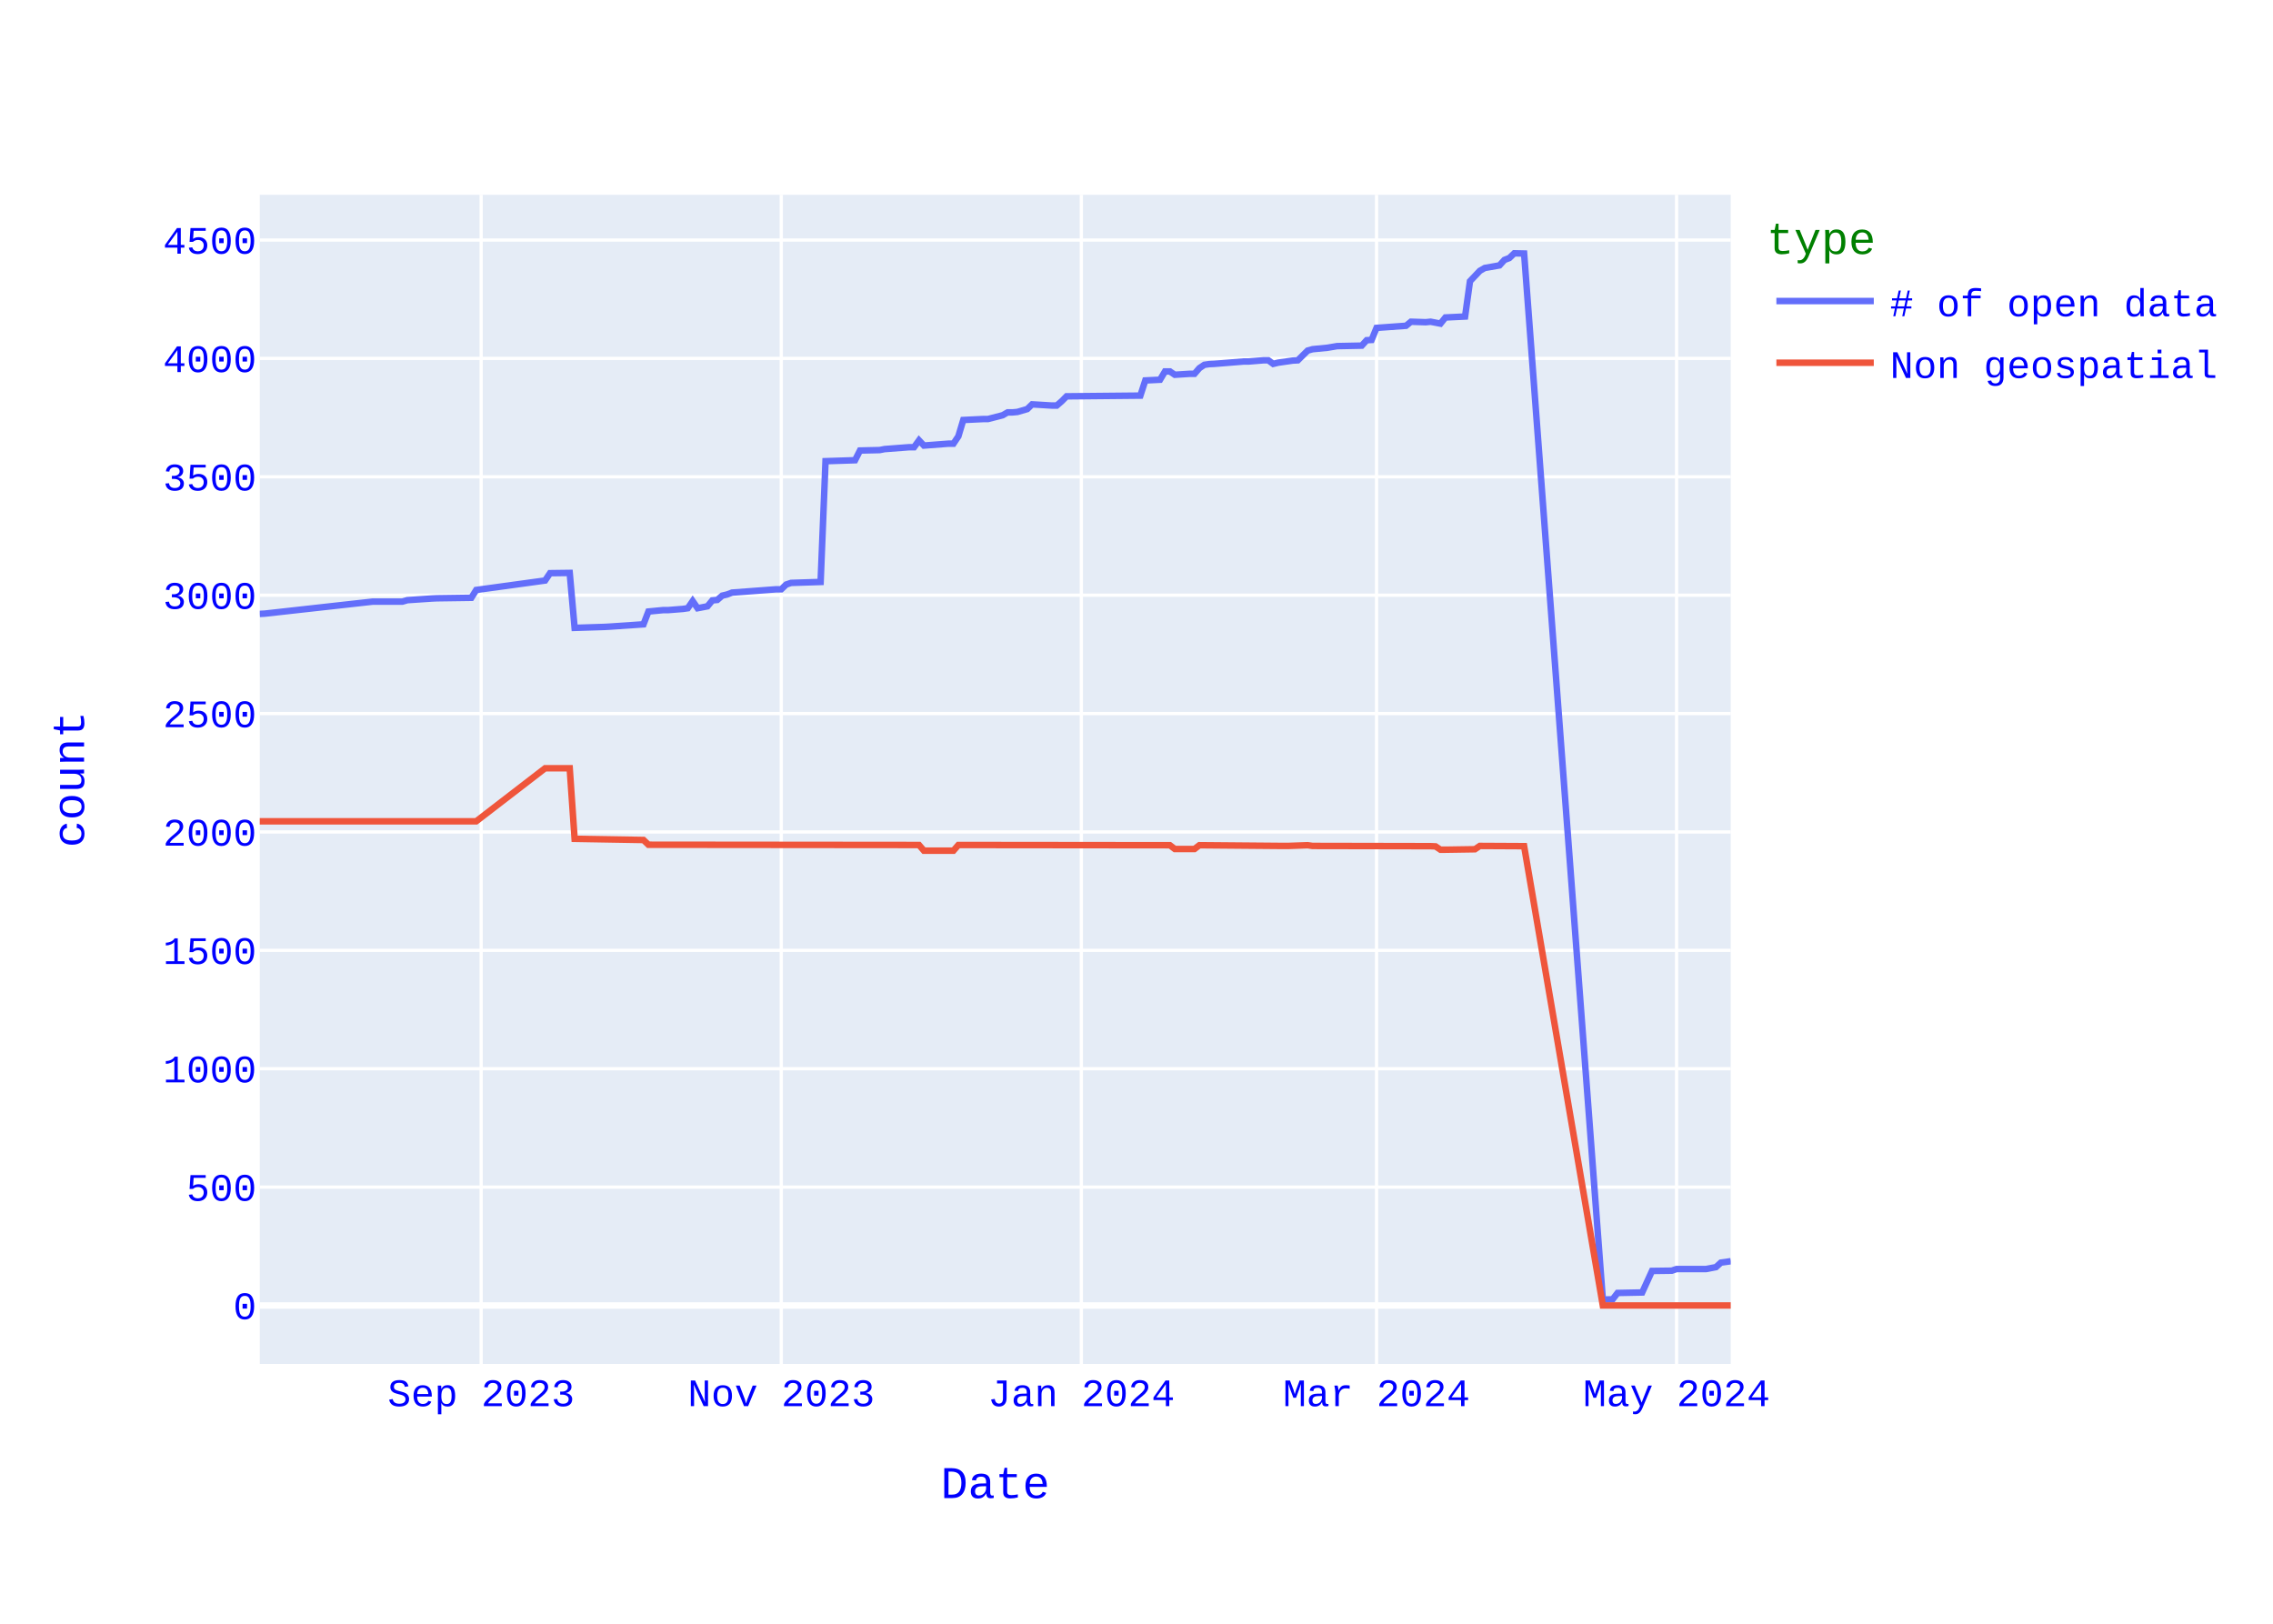
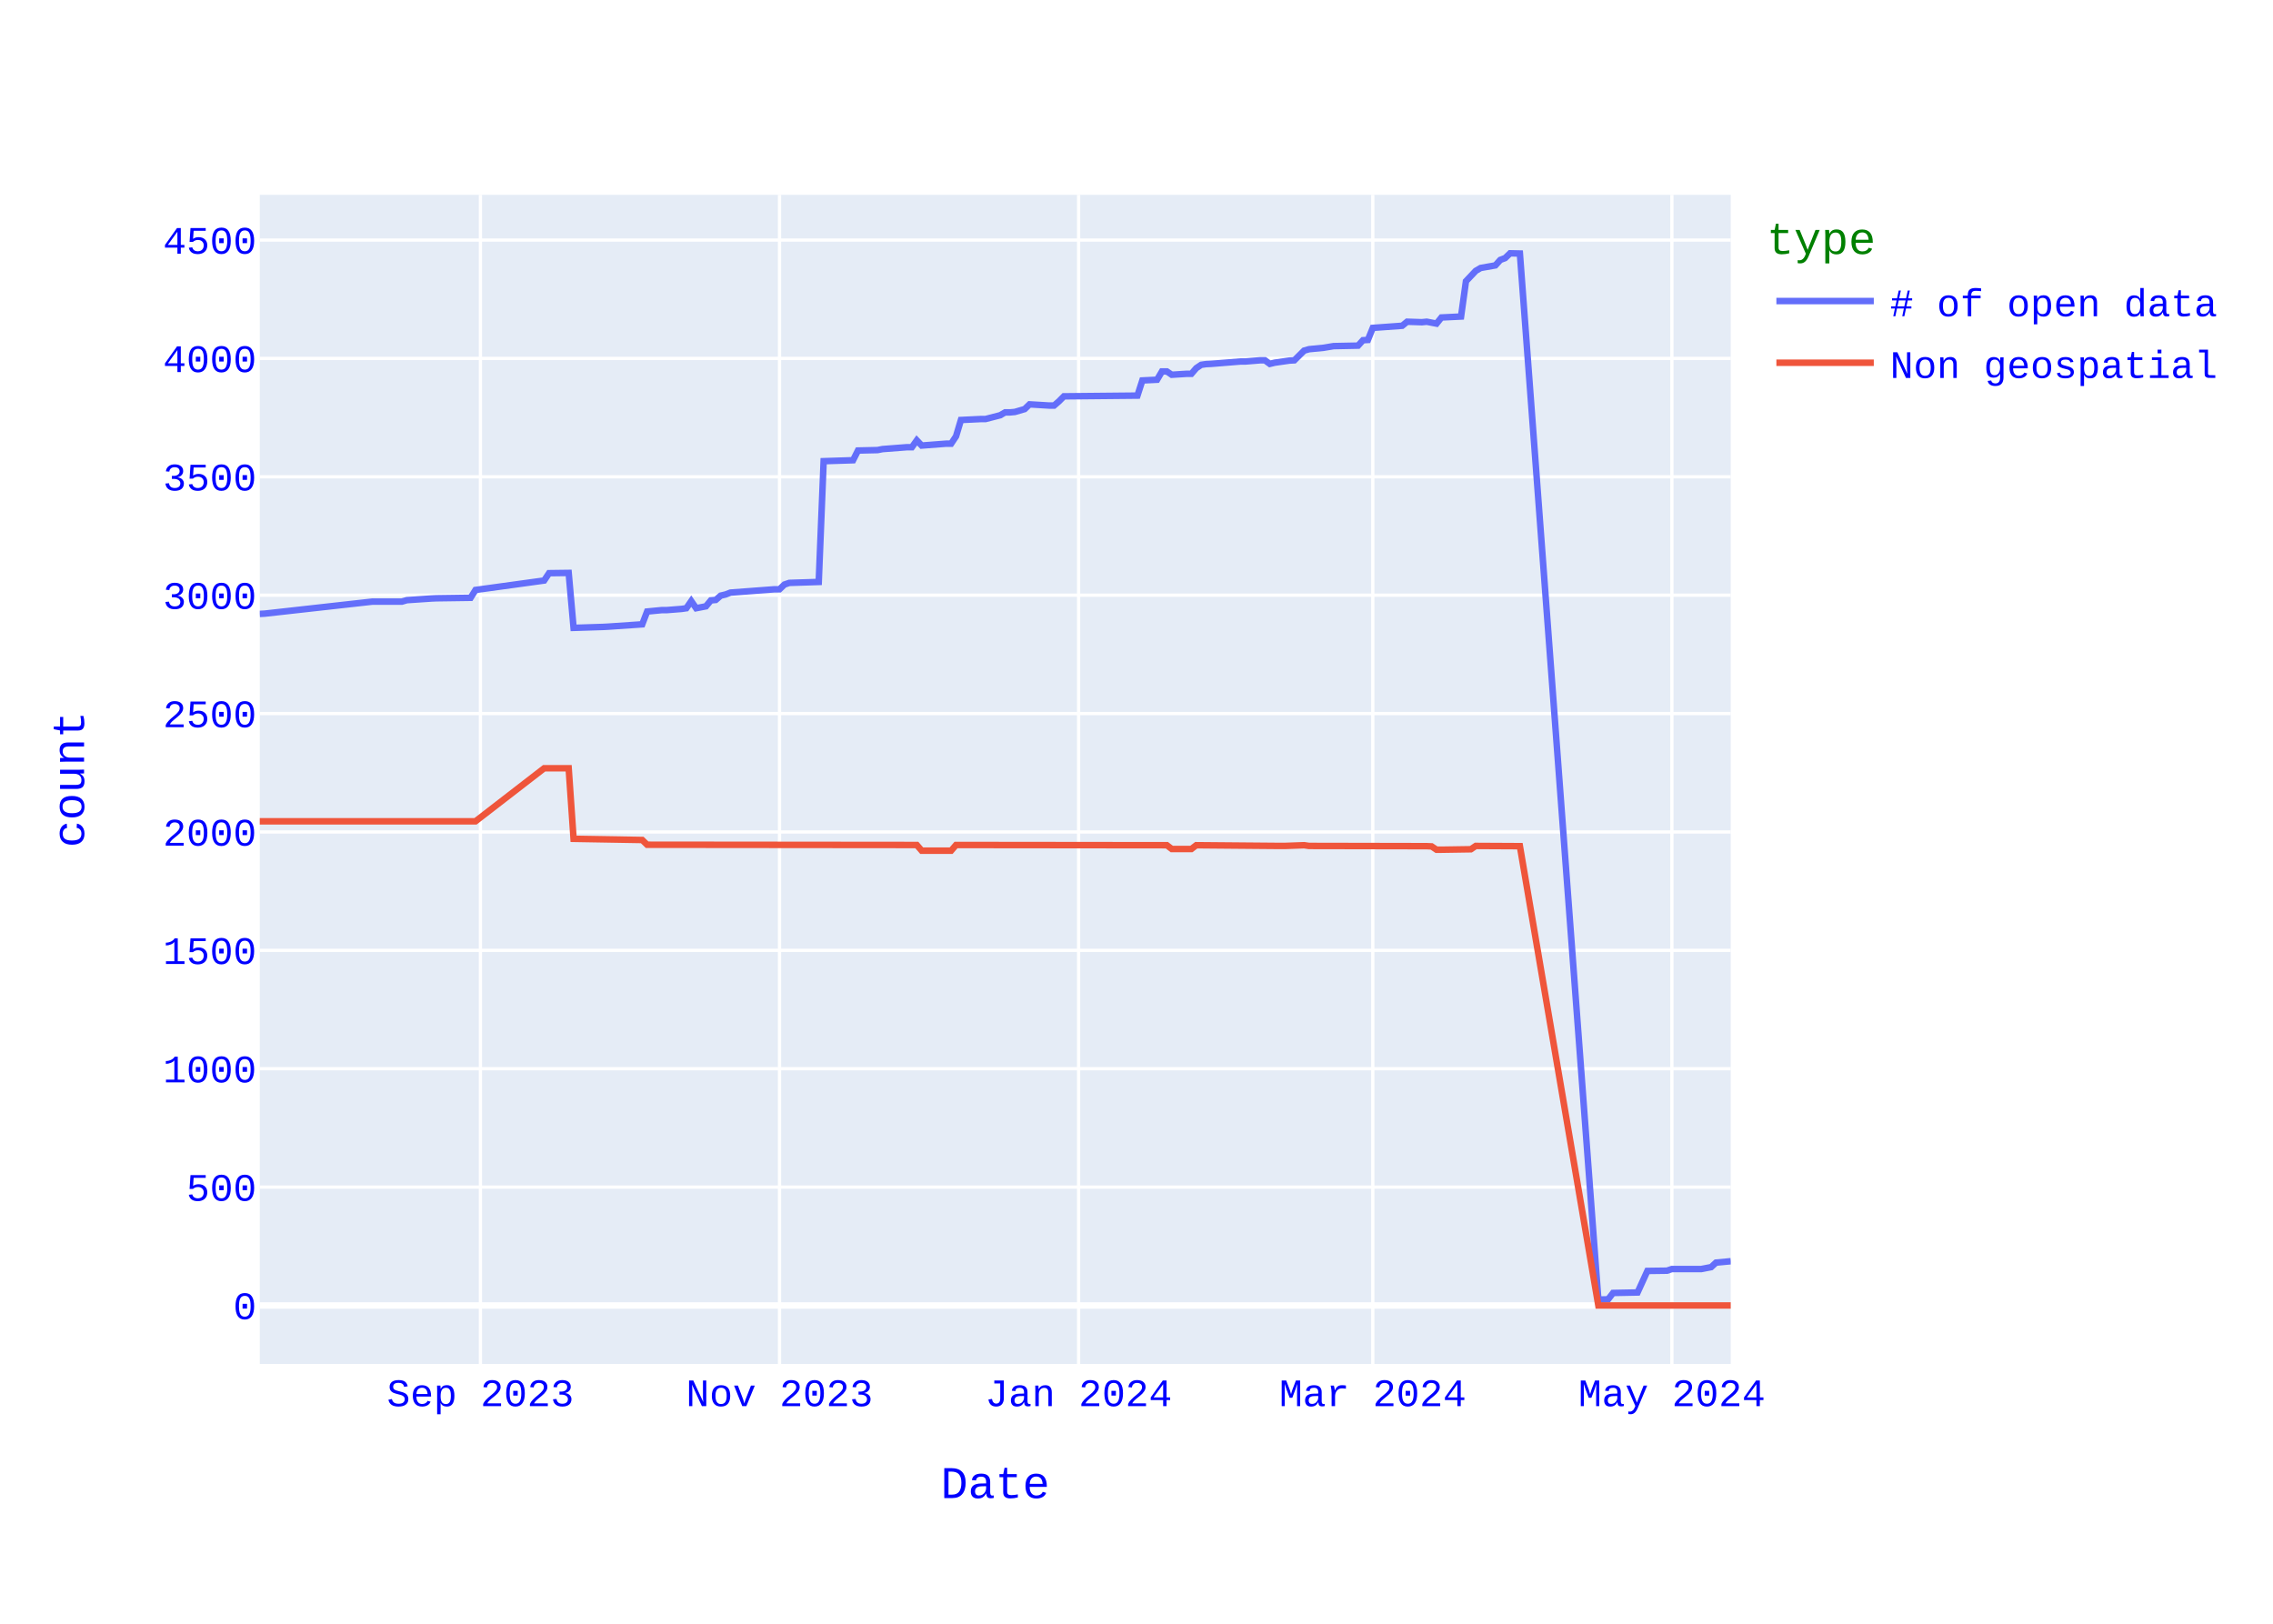
<svg xmlns="http://www.w3.org/2000/svg" class="main-svg" width="700" height="500" style="" viewBox="0 0 700 500">
  <rect x="0" y="0" width="700" height="500" style="fill: rgb(255, 255, 255); fill-opacity: 1;" />
-   <defs id="defs-629914">
+   <defs id="defs-3f3f7c">
    <g class="clips">
-       <clipPath id="clip629914xyplot" class="plotclip">
+       <clipPath id="clip3f3f7cxyplot" class="plotclip">
        <rect width="453" height="360" />
      </clipPath>
-       <clipPath class="axesclip" id="clip629914x">
+       <clipPath class="axesclip" id="clip3f3f7cx">
        <rect x="80" y="0" width="453" height="500" />
      </clipPath>
-       <clipPath class="axesclip" id="clip629914y">
+       <clipPath class="axesclip" id="clip3f3f7cy">
        <rect x="0" y="60" width="700" height="360" />
      </clipPath>
-       <clipPath class="axesclip" id="clip629914xy">
+       <clipPath class="axesclip" id="clip3f3f7cxy">
        <rect x="80" y="60" width="453" height="360" />
      </clipPath>
    </g>
    <g class="gradients" />
    <g class="patterns" />
  </defs>
  <g class="bglayer">
    <rect class="bg" x="80" y="60" width="453" height="360" style="fill: rgb(229, 236, 246); fill-opacity: 1; stroke-width: 0;" />
  </g>
  <g class="layer-below">
    <g class="imagelayer" />
    <g class="shapelayer" />
  </g>
  <g class="cartesianlayer">
    <g class="subplot xy">
      <g class="layer-subplot">
        <g class="shapelayer" />
        <g class="imagelayer" />
      </g>
      <g class="minor-gridlayer">
        <g class="x" />
        <g class="y" />
      </g>
      <g class="gridlayer">
        <g class="x">
-           <path class="xgrid crisp" transform="translate(148.18,0)" d="M0,60v360" style="stroke: rgb(255, 255, 255); stroke-opacity: 1; stroke-width: 1px;" />
-           <path class="xgrid crisp" transform="translate(240.6,0)" d="M0,60v360" style="stroke: rgb(255, 255, 255); stroke-opacity: 1; stroke-width: 1px;" />
-           <path class="xgrid crisp" transform="translate(333.01,0)" d="M0,60v360" style="stroke: rgb(255, 255, 255); stroke-opacity: 1; stroke-width: 1px;" />
-           <path class="xgrid crisp" transform="translate(423.92,0)" d="M0,60v360" style="stroke: rgb(255, 255, 255); stroke-opacity: 1; stroke-width: 1px;" />
-           <path class="xgrid crisp" transform="translate(516.33,0)" d="M0,60v360" style="stroke: rgb(255, 255, 255); stroke-opacity: 1; stroke-width: 1px;" />
+           <path class="xgrid crisp" transform="translate(147.95,0)" d="M0,60v360" style="stroke: rgb(255, 255, 255); stroke-opacity: 1; stroke-width: 1px;" />
+           <path class="xgrid crisp" transform="translate(240.06,0)" d="M0,60v360" style="stroke: rgb(255, 255, 255); stroke-opacity: 1; stroke-width: 1px;" />
+           <path class="xgrid crisp" transform="translate(332.17,0)" d="M0,60v360" style="stroke: rgb(255, 255, 255); stroke-opacity: 1; stroke-width: 1px;" />
+           <path class="xgrid crisp" transform="translate(422.77,0)" d="M0,60v360" style="stroke: rgb(255, 255, 255); stroke-opacity: 1; stroke-width: 1px;" />
+           <path class="xgrid crisp" transform="translate(514.88,0)" d="M0,60v360" style="stroke: rgb(255, 255, 255); stroke-opacity: 1; stroke-width: 1px;" />
        </g>
        <g class="y">
          <path class="ygrid crisp" transform="translate(0,365.55)" d="M80,0h453" style="stroke: rgb(255, 255, 255); stroke-opacity: 1; stroke-width: 1px;" />
          <path class="ygrid crisp" transform="translate(0,329.09)" d="M80,0h453" style="stroke: rgb(255, 255, 255); stroke-opacity: 1; stroke-width: 1px;" />
          <path class="ygrid crisp" transform="translate(0,292.64)" d="M80,0h453" style="stroke: rgb(255, 255, 255); stroke-opacity: 1; stroke-width: 1px;" />
          <path class="ygrid crisp" transform="translate(0,256.19)" d="M80,0h453" style="stroke: rgb(255, 255, 255); stroke-opacity: 1; stroke-width: 1px;" />
          <path class="ygrid crisp" transform="translate(0,219.73)" d="M80,0h453" style="stroke: rgb(255, 255, 255); stroke-opacity: 1; stroke-width: 1px;" />
          <path class="ygrid crisp" transform="translate(0,183.28)" d="M80,0h453" style="stroke: rgb(255, 255, 255); stroke-opacity: 1; stroke-width: 1px;" />
          <path class="ygrid crisp" transform="translate(0,146.82)" d="M80,0h453" style="stroke: rgb(255, 255, 255); stroke-opacity: 1; stroke-width: 1px;" />
          <path class="ygrid crisp" transform="translate(0,110.37)" d="M80,0h453" style="stroke: rgb(255, 255, 255); stroke-opacity: 1; stroke-width: 1px;" />
          <path class="ygrid crisp" transform="translate(0,73.92)" d="M80,0h453" style="stroke: rgb(255, 255, 255); stroke-opacity: 1; stroke-width: 1px;" />
        </g>
      </g>
      <g class="zerolinelayer">
        <path class="yzl zl crisp" transform="translate(0,402)" d="M80,0h453" style="stroke: rgb(255, 255, 255); stroke-opacity: 1; stroke-width: 2px;" />
      </g>
      <path class="xlines-below" />
      <path class="ylines-below" />
      <g class="overlines-below" />
      <g class="xaxislayer-below" />
      <g class="yaxislayer-below" />
      <g class="overaxes-below" />
-       <g class="plot" transform="translate(80,60)" clip-path="url(#clip629914xyplot)">
+       <g class="plot" transform="translate(80,60)" clip-path="url(#clip3f3f7cxyplot)">
        <g class="scatterlayer mlayer">
-           <g class="trace scatter traceda7467" style="stroke-miterlimit: 2; opacity: 1;">
+           <g class="trace scatter traceb313f3" style="stroke-miterlimit: 2; opacity: 1;">
            <g class="fills" />
            <g class="errorbars" />
            <g class="lines">
-               <path class="js-line" d="M453,328.37L449.97,328.8L448.45,330.19L445.42,330.77L443.91,330.77L436.33,330.77L434.82,331.28L428.76,331.36L425.73,337.99L418.15,338.14L416.64,340.1L413.61,340.18L389.37,18.07L386.34,18L384.82,19.46L383.31,20.04L381.79,21.72L377.25,22.52L375.73,23.4L372.7,26.6L371.19,37.47L365.13,37.76L363.61,39.65L360.58,39.07L359.07,39.22L354.52,39.07L353.01,40.31L343.92,40.97L342.4,44.68L340.89,44.76L339.37,46.43L331.8,46.58L328.77,47.09L324.22,47.53L322.71,47.96L319.68,50.95L318.16,51.03L313.62,51.68L312.1,52.05L310.59,50.95L309.07,50.95L304.53,51.32L303.01,51.32L293.92,52.05L292.4,52.12L290.89,52.34L289.37,53.36L287.86,55.11L286.34,55.11L281.8,55.4L280.28,54.38L278.77,54.38L277.25,56.93L272.71,57.15L271.19,61.82L248.47,62.04L246.95,63.57L245.44,64.88L243.92,64.88L237.86,64.51L236.35,65.97L233.32,66.85L231.8,66.99L230.29,66.99L228.77,67.87L224.23,69.04L222.71,69.04L216.65,69.33L215.14,74.36L213.62,76.62L212.11,76.62L204.53,77.2L203.02,75.6L201.5,77.71L199.99,77.71L192.41,78.29L190.9,78.59L184.84,78.73L183.32,81.72L174.23,82.01L172.72,119.2L163.63,119.49L162.11,120L160.6,121.46L159.08,121.46L145.44,122.48L143.93,123.06L142.41,123.42L140.9,124.74L139.38,124.88L137.87,126.7L134.84,127.29L133.32,125.1L131.81,127.29L130.29,127.51L125.75,127.87L124.23,127.87L119.69,128.31L118.17,132.25L107.57,132.97L106.05,133.05L96.96,133.34L95.45,116.42L89.39,116.5L87.87,118.76L66.66,121.67L65.15,124.08L54.54,124.23L53.03,124.3L45.45,124.81L43.94,125.25L34.85,125.25L1.52,128.96L0,129.04" style="vector-effect: none; fill: none; stroke: rgb(99, 110, 250); stroke-opacity: 1; stroke-width: 2px; opacity: 1;" />
+               <path class="js-line" d="M453,328.37L448.47,328.8L446.96,330.19L443.94,330.77L442.43,330.77L434.88,330.77L433.37,331.28L427.33,331.36L424.31,337.99L416.76,338.14L415.25,340.1L412.23,340.18L388.07,18.07L385.05,18L383.54,19.46L382.03,20.04L380.52,21.72L375.99,22.52L374.48,23.4L371.46,26.6L369.95,37.47L363.91,37.76L362.4,39.65L359.38,39.07L357.87,39.22L353.34,39.07L351.83,40.31L342.77,40.97L341.26,44.68L339.75,44.76L338.24,46.43L330.69,46.58L327.67,47.09L323.14,47.53L321.63,47.96L318.61,50.95L317.1,51.03L312.57,51.68L311.06,52.05L309.55,50.95L308.04,50.95L303.51,51.32L302,51.32L292.94,52.05L291.43,52.12L289.92,52.34L288.41,53.36L286.9,55.11L285.39,55.11L280.86,55.4L279.35,54.38L277.84,54.38L276.33,56.93L271.8,57.15L270.29,61.82L247.64,62.04L246.13,63.57L244.62,64.88L243.11,64.88L237.07,64.51L235.56,65.97L232.54,66.85L231.03,66.99L229.52,66.99L228.01,67.87L223.48,69.04L221.97,69.04L215.93,69.33L214.42,74.36L212.91,76.62L211.4,76.62L203.85,77.2L202.34,75.6L200.83,77.71L199.32,77.71L191.77,78.29L190.26,78.59L184.22,78.73L182.71,81.72L173.65,82.01L172.14,119.2L163.08,119.49L161.57,120L160.06,121.46L158.55,121.46L144.96,122.48L143.45,123.06L141.94,123.42L140.43,124.74L138.92,124.88L137.41,126.7L134.39,127.29L132.88,125.1L131.37,127.29L129.86,127.51L125.33,127.87L123.82,127.87L119.29,128.31L117.78,132.25L107.21,132.97L105.7,133.05L96.64,133.34L95.13,116.42L89.09,116.5L87.58,118.76L66.44,121.67L64.93,124.08L54.36,124.23L52.85,124.3L45.3,124.81L43.79,125.25L34.73,125.25L1.51,128.96L0,129.04" style="vector-effect: none; fill: none; stroke: rgb(99, 110, 250); stroke-opacity: 1; stroke-width: 2px; opacity: 1;" />
            </g>
            <g class="points" />
            <g class="text" />
          </g>
-           <g class="trace scatter trace49b485" style="stroke-miterlimit: 2; opacity: 1;">
+           <g class="trace scatter tracea11e61" style="stroke-miterlimit: 2; opacity: 1;">
            <g class="fills" />
            <g class="errorbars" />
            <g class="lines">
-               <path class="js-line" d="M453,342L413.61,342L389.37,200.56L375.73,200.49L374.22,201.51L365.13,201.65L363.61,201.65L362.1,200.63L360.58,200.56L324.22,200.49L322.71,200.27L316.65,200.49L315.13,200.49L289.37,200.27L287.86,201.43L281.8,201.43L280.28,200.27L215.14,200.2L213.62,201.95L204.53,201.95L203.02,200.2L119.69,200.12L118.17,198.66L96.96,198.3L95.45,176.57L87.87,176.57L66.66,192.9L0,192.9" style="vector-effect: none; fill: none; stroke: rgb(239, 85, 59); stroke-opacity: 1; stroke-width: 2px; opacity: 1;" />
+               <path class="js-line" d="M453,342L412.23,342L388.07,200.56L374.48,200.49L372.97,201.51L363.91,201.65L362.4,201.65L360.89,200.63L359.38,200.56L323.14,200.49L321.63,200.27L315.59,200.49L314.08,200.49L288.41,200.27L286.9,201.43L280.86,201.43L279.35,200.27L214.42,200.2L212.91,201.95L203.85,201.95L202.34,200.2L119.29,200.12L117.78,198.66L96.64,198.3L95.13,176.57L87.58,176.57L66.44,192.9L0,192.9" style="vector-effect: none; fill: none; stroke: rgb(239, 85, 59); stroke-opacity: 1; stroke-width: 2px; opacity: 1;" />
            </g>
            <g class="points" />
            <g class="text" />
          </g>
        </g>
      </g>
      <g class="overplot" />
      <path class="xlines-above crisp" d="M0,0" style="fill: none;" />
      <path class="ylines-above crisp" d="M0,0" style="fill: none;" />
      <g class="overlines-above" />
      <g class="xaxislayer-above">
        <g class="xtick">
-           <text text-anchor="middle" x="0" y="433" transform="translate(148.18,0)" style="font-family: 'Courier New'; font-size: 12px; fill: rgb(0, 0, 255); fill-opacity: 1; white-space: pre; opacity: 1;">Sep 2023</text>
-         </g>
-         <g class="xtick">
-           <text text-anchor="middle" x="0" y="433" style="font-family: 'Courier New'; font-size: 12px; fill: rgb(0, 0, 255); fill-opacity: 1; white-space: pre; opacity: 1;" transform="translate(240.6,0)">Nov 2023</text>
-         </g>
-         <g class="xtick">
-           <text text-anchor="middle" x="0" y="433" style="font-family: 'Courier New'; font-size: 12px; fill: rgb(0, 0, 255); fill-opacity: 1; white-space: pre; opacity: 1;" transform="translate(333.01,0)">Jan 2024</text>
-         </g>
-         <g class="xtick">
-           <text text-anchor="middle" x="0" y="433" style="font-family: 'Courier New'; font-size: 12px; fill: rgb(0, 0, 255); fill-opacity: 1; white-space: pre; opacity: 1;" transform="translate(423.92,0)">Mar 2024</text>
-         </g>
-         <g class="xtick">
-           <text text-anchor="middle" x="0" y="433" style="font-family: 'Courier New'; font-size: 12px; fill: rgb(0, 0, 255); fill-opacity: 1; white-space: pre; opacity: 1;" transform="translate(516.33,0)">May 2024</text>
+           <text text-anchor="middle" x="0" y="433" transform="translate(147.95,0)" style="font-family: 'Courier New'; font-size: 12px; fill: rgb(0, 0, 255); fill-opacity: 1; white-space: pre; opacity: 1;">Sep 2023</text>
+         </g>
+         <g class="xtick">
+           <text text-anchor="middle" x="0" y="433" style="font-family: 'Courier New'; font-size: 12px; fill: rgb(0, 0, 255); fill-opacity: 1; white-space: pre; opacity: 1;" transform="translate(240.06,0)">Nov 2023</text>
+         </g>
+         <g class="xtick">
+           <text text-anchor="middle" x="0" y="433" style="font-family: 'Courier New'; font-size: 12px; fill: rgb(0, 0, 255); fill-opacity: 1; white-space: pre; opacity: 1;" transform="translate(332.17,0)">Jan 2024</text>
+         </g>
+         <g class="xtick">
+           <text text-anchor="middle" x="0" y="433" style="font-family: 'Courier New'; font-size: 12px; fill: rgb(0, 0, 255); fill-opacity: 1; white-space: pre; opacity: 1;" transform="translate(422.77,0)">Mar 2024</text>
+         </g>
+         <g class="xtick">
+           <text text-anchor="middle" x="0" y="433" style="font-family: 'Courier New'; font-size: 12px; fill: rgb(0, 0, 255); fill-opacity: 1; white-space: pre; opacity: 1;" transform="translate(514.88,0)">May 2024</text>
        </g>
      </g>
      <g class="yaxislayer-above">
        <g class="ytick">
          <text text-anchor="end" x="79" y="4.2" transform="translate(0,402)" style="font-family: 'Courier New'; font-size: 12px; fill: rgb(0, 0, 255); fill-opacity: 1; white-space: pre; opacity: 1;">0</text>
        </g>
        <g class="ytick">
          <text text-anchor="end" x="79" y="4.2" style="font-family: 'Courier New'; font-size: 12px; fill: rgb(0, 0, 255); fill-opacity: 1; white-space: pre; opacity: 1;" transform="translate(0,365.55)">500</text>
        </g>
        <g class="ytick">
          <text text-anchor="end" x="79" y="4.2" style="font-family: 'Courier New'; font-size: 12px; fill: rgb(0, 0, 255); fill-opacity: 1; white-space: pre; opacity: 1;" transform="translate(0,329.09)">1000</text>
        </g>
        <g class="ytick">
          <text text-anchor="end" x="79" y="4.2" style="font-family: 'Courier New'; font-size: 12px; fill: rgb(0, 0, 255); fill-opacity: 1; white-space: pre; opacity: 1;" transform="translate(0,292.64)">1500</text>
        </g>
        <g class="ytick">
          <text text-anchor="end" x="79" y="4.2" style="font-family: 'Courier New'; font-size: 12px; fill: rgb(0, 0, 255); fill-opacity: 1; white-space: pre; opacity: 1;" transform="translate(0,256.19)">2000</text>
        </g>
        <g class="ytick">
          <text text-anchor="end" x="79" y="4.2" style="font-family: 'Courier New'; font-size: 12px; fill: rgb(0, 0, 255); fill-opacity: 1; white-space: pre; opacity: 1;" transform="translate(0,219.73)">2500</text>
        </g>
        <g class="ytick">
          <text text-anchor="end" x="79" y="4.2" style="font-family: 'Courier New'; font-size: 12px; fill: rgb(0, 0, 255); fill-opacity: 1; white-space: pre; opacity: 1;" transform="translate(0,183.28)">3000</text>
        </g>
        <g class="ytick">
          <text text-anchor="end" x="79" y="4.2" style="font-family: 'Courier New'; font-size: 12px; fill: rgb(0, 0, 255); fill-opacity: 1; white-space: pre; opacity: 1;" transform="translate(0,146.82)">3500</text>
        </g>
        <g class="ytick">
          <text text-anchor="end" x="79" y="4.2" style="font-family: 'Courier New'; font-size: 12px; fill: rgb(0, 0, 255); fill-opacity: 1; white-space: pre; opacity: 1;" transform="translate(0,110.37)">4000</text>
        </g>
        <g class="ytick">
          <text text-anchor="end" x="79" y="4.2" style="font-family: 'Courier New'; font-size: 12px; fill: rgb(0, 0, 255); fill-opacity: 1; white-space: pre; opacity: 1;" transform="translate(0,73.92)">4500</text>
        </g>
      </g>
      <g class="overaxes-above" />
    </g>
  </g>
  <g class="polarlayer" />
  <g class="smithlayer" />
  <g class="ternarylayer" />
  <g class="geolayer" />
  <g class="funnelarealayer" />
  <g class="pielayer" />
  <g class="iciclelayer" />
  <g class="treemaplayer" />
  <g class="sunburstlayer" />
  <g class="glimages" />
-   <defs id="topdefs-629914">
+   <defs id="topdefs-3f3f7c">
    <g class="clips" />
-     <clipPath id="legend629914">
+     <clipPath id="legend3f3f7c">
      <rect width="146" height="67" x="0" y="0" />
    </clipPath>
  </defs>
  <g class="layer-above">
    <g class="imagelayer" />
    <g class="shapelayer" />
  </g>
  <g class="infolayer">
    <g class="legend" pointer-events="all" transform="translate(542.06,60)">
      <rect class="bg" shape-rendering="crispEdges" style="stroke: rgb(68, 68, 68); stroke-opacity: 1; fill: rgb(255, 255, 255); fill-opacity: 1; stroke-width: 0px;" width="146" height="67" x="0" y="0" />
-       <g class="scrollbox" transform="" clip-path="url(#legend629914)">
+       <g class="scrollbox" transform="" clip-path="url(#legend3f3f7c)">
        <text class="legendtitletext" text-anchor="start" x="2" y="18.2" style="font-family: 'Courier New'; font-size: 14px; fill: rgb(0, 128, 0); fill-opacity: 1; white-space: pre;">type</text>
        <g class="groups" transform="">
          <g class="traces" transform="translate(0,32.7)" style="opacity: 1;">
            <text class="legendtext" text-anchor="start" x="40" y="4.68" style="font-family: 'Courier New'; font-size: 12px; fill: rgb(0, 0, 255); fill-opacity: 1; white-space: pre;"># of open data</text>
            <g class="layers" style="opacity: 1;">
              <g class="legendfill" />
              <g class="legendlines">
                <path class="js-line" d="M5,0h30" style="fill: none; stroke: rgb(99, 110, 250); stroke-opacity: 1; stroke-width: 2px;" />
              </g>
              <g class="legendsymbols">
                <g class="legendpoints" />
              </g>
            </g>
            <rect class="legendtoggle" x="0" y="-9.5" width="140.828" height="19" style="fill: rgb(0, 0, 0); fill-opacity: 0;" />
          </g>
        </g>
        <g class="groups" transform="">
          <g class="traces" transform="translate(0,51.7)" style="opacity: 1;">
            <text class="legendtext" text-anchor="start" x="40" y="4.68" style="font-family: 'Courier New'; font-size: 12px; fill: rgb(0, 0, 255); fill-opacity: 1; white-space: pre;">Non geospatial</text>
            <g class="layers" style="opacity: 1;">
              <g class="legendfill" />
              <g class="legendlines">
                <path class="js-line" d="M5,0h30" style="fill: none; stroke: rgb(239, 85, 59); stroke-opacity: 1; stroke-width: 2px;" />
              </g>
              <g class="legendsymbols">
                <g class="legendpoints" />
              </g>
            </g>
            <rect class="legendtoggle" x="0" y="-9.5" width="140.828" height="19" style="fill: rgb(0, 0, 0); fill-opacity: 0;" />
          </g>
        </g>
      </g>
      <rect class="scrollbar" rx="20" ry="3" width="0" height="0" style="fill: rgb(128, 139, 164); fill-opacity: 1;" x="0" y="0" />
    </g>
    <g class="g-gtitle" />
    <g class="g-xtitle">
      <text class="xtitle" x="306.5" y="461.3" text-anchor="middle" style="font-family: 'Courier New'; font-size: 14px; fill: rgb(0, 0, 255); opacity: 1; font-weight: normal; white-space: pre;">Date</text>
    </g>
    <g class="g-ytitle">
      <text class="ytitle" transform="rotate(-90,25.8875,240)" x="25.888" y="240" text-anchor="middle" style="font-family: 'Courier New'; font-size: 14px; fill: rgb(0, 0, 255); opacity: 1; font-weight: normal; white-space: pre;">count</text>
    </g>
  </g>
</svg>
